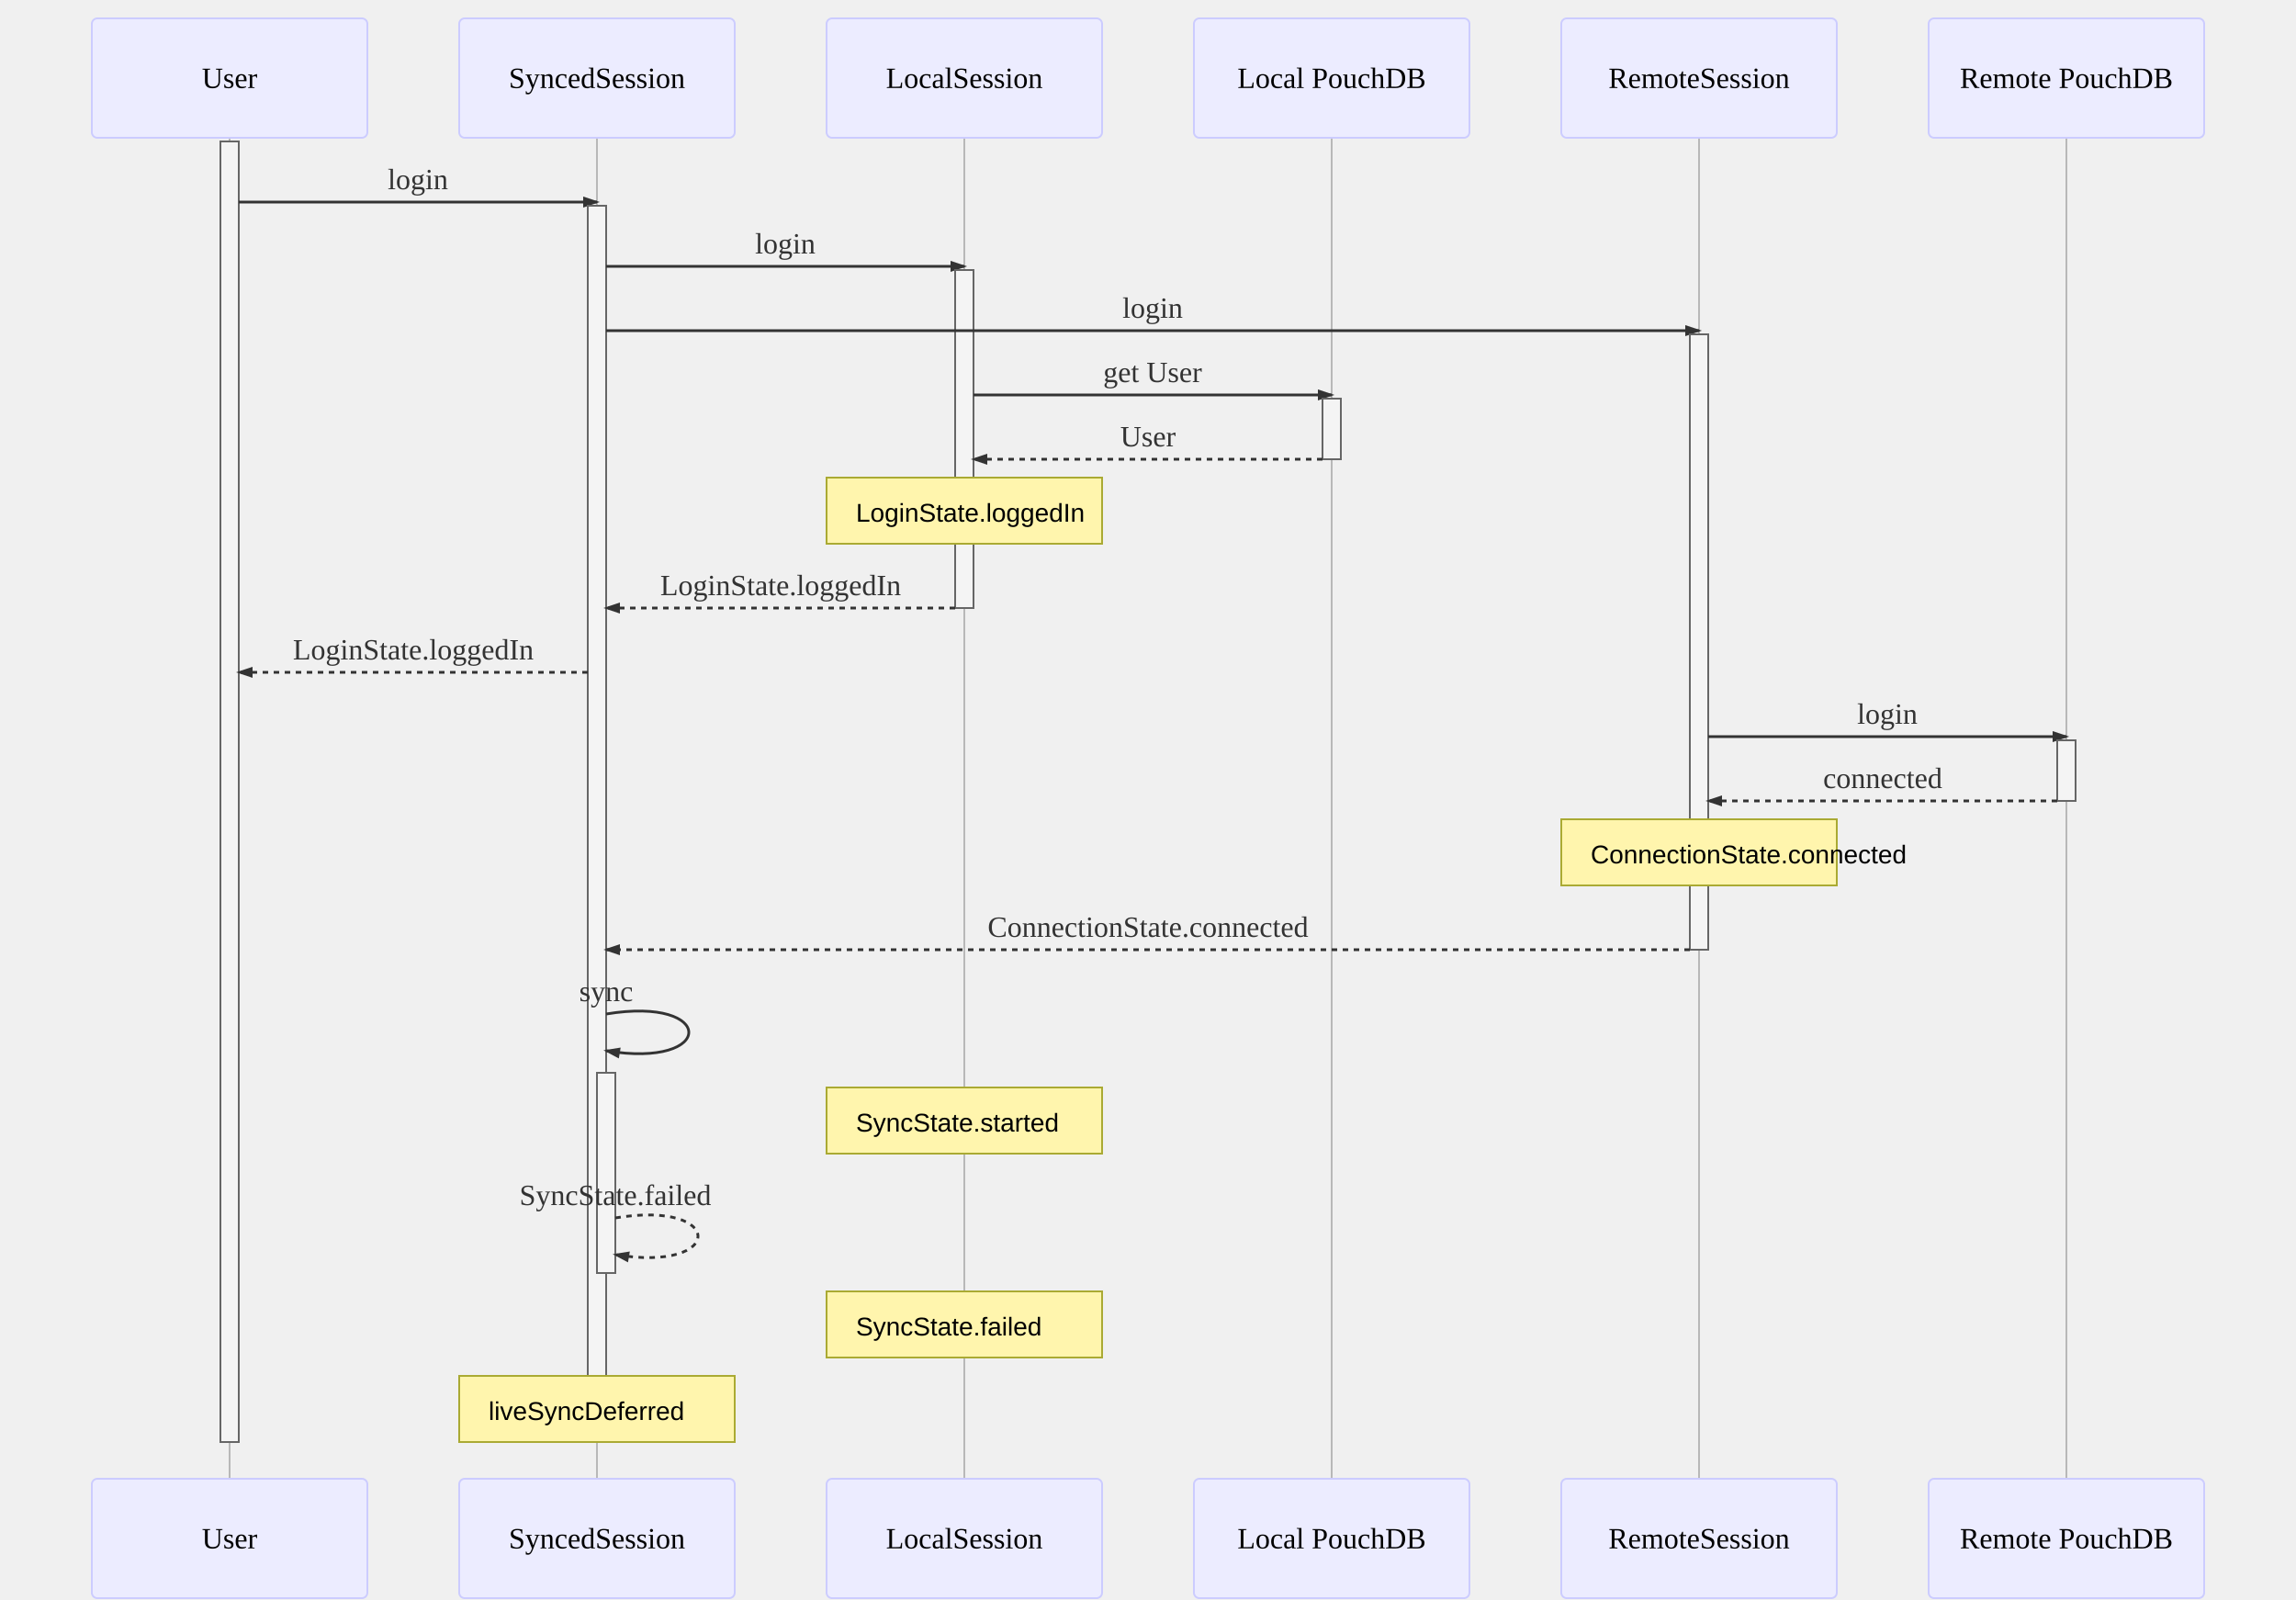
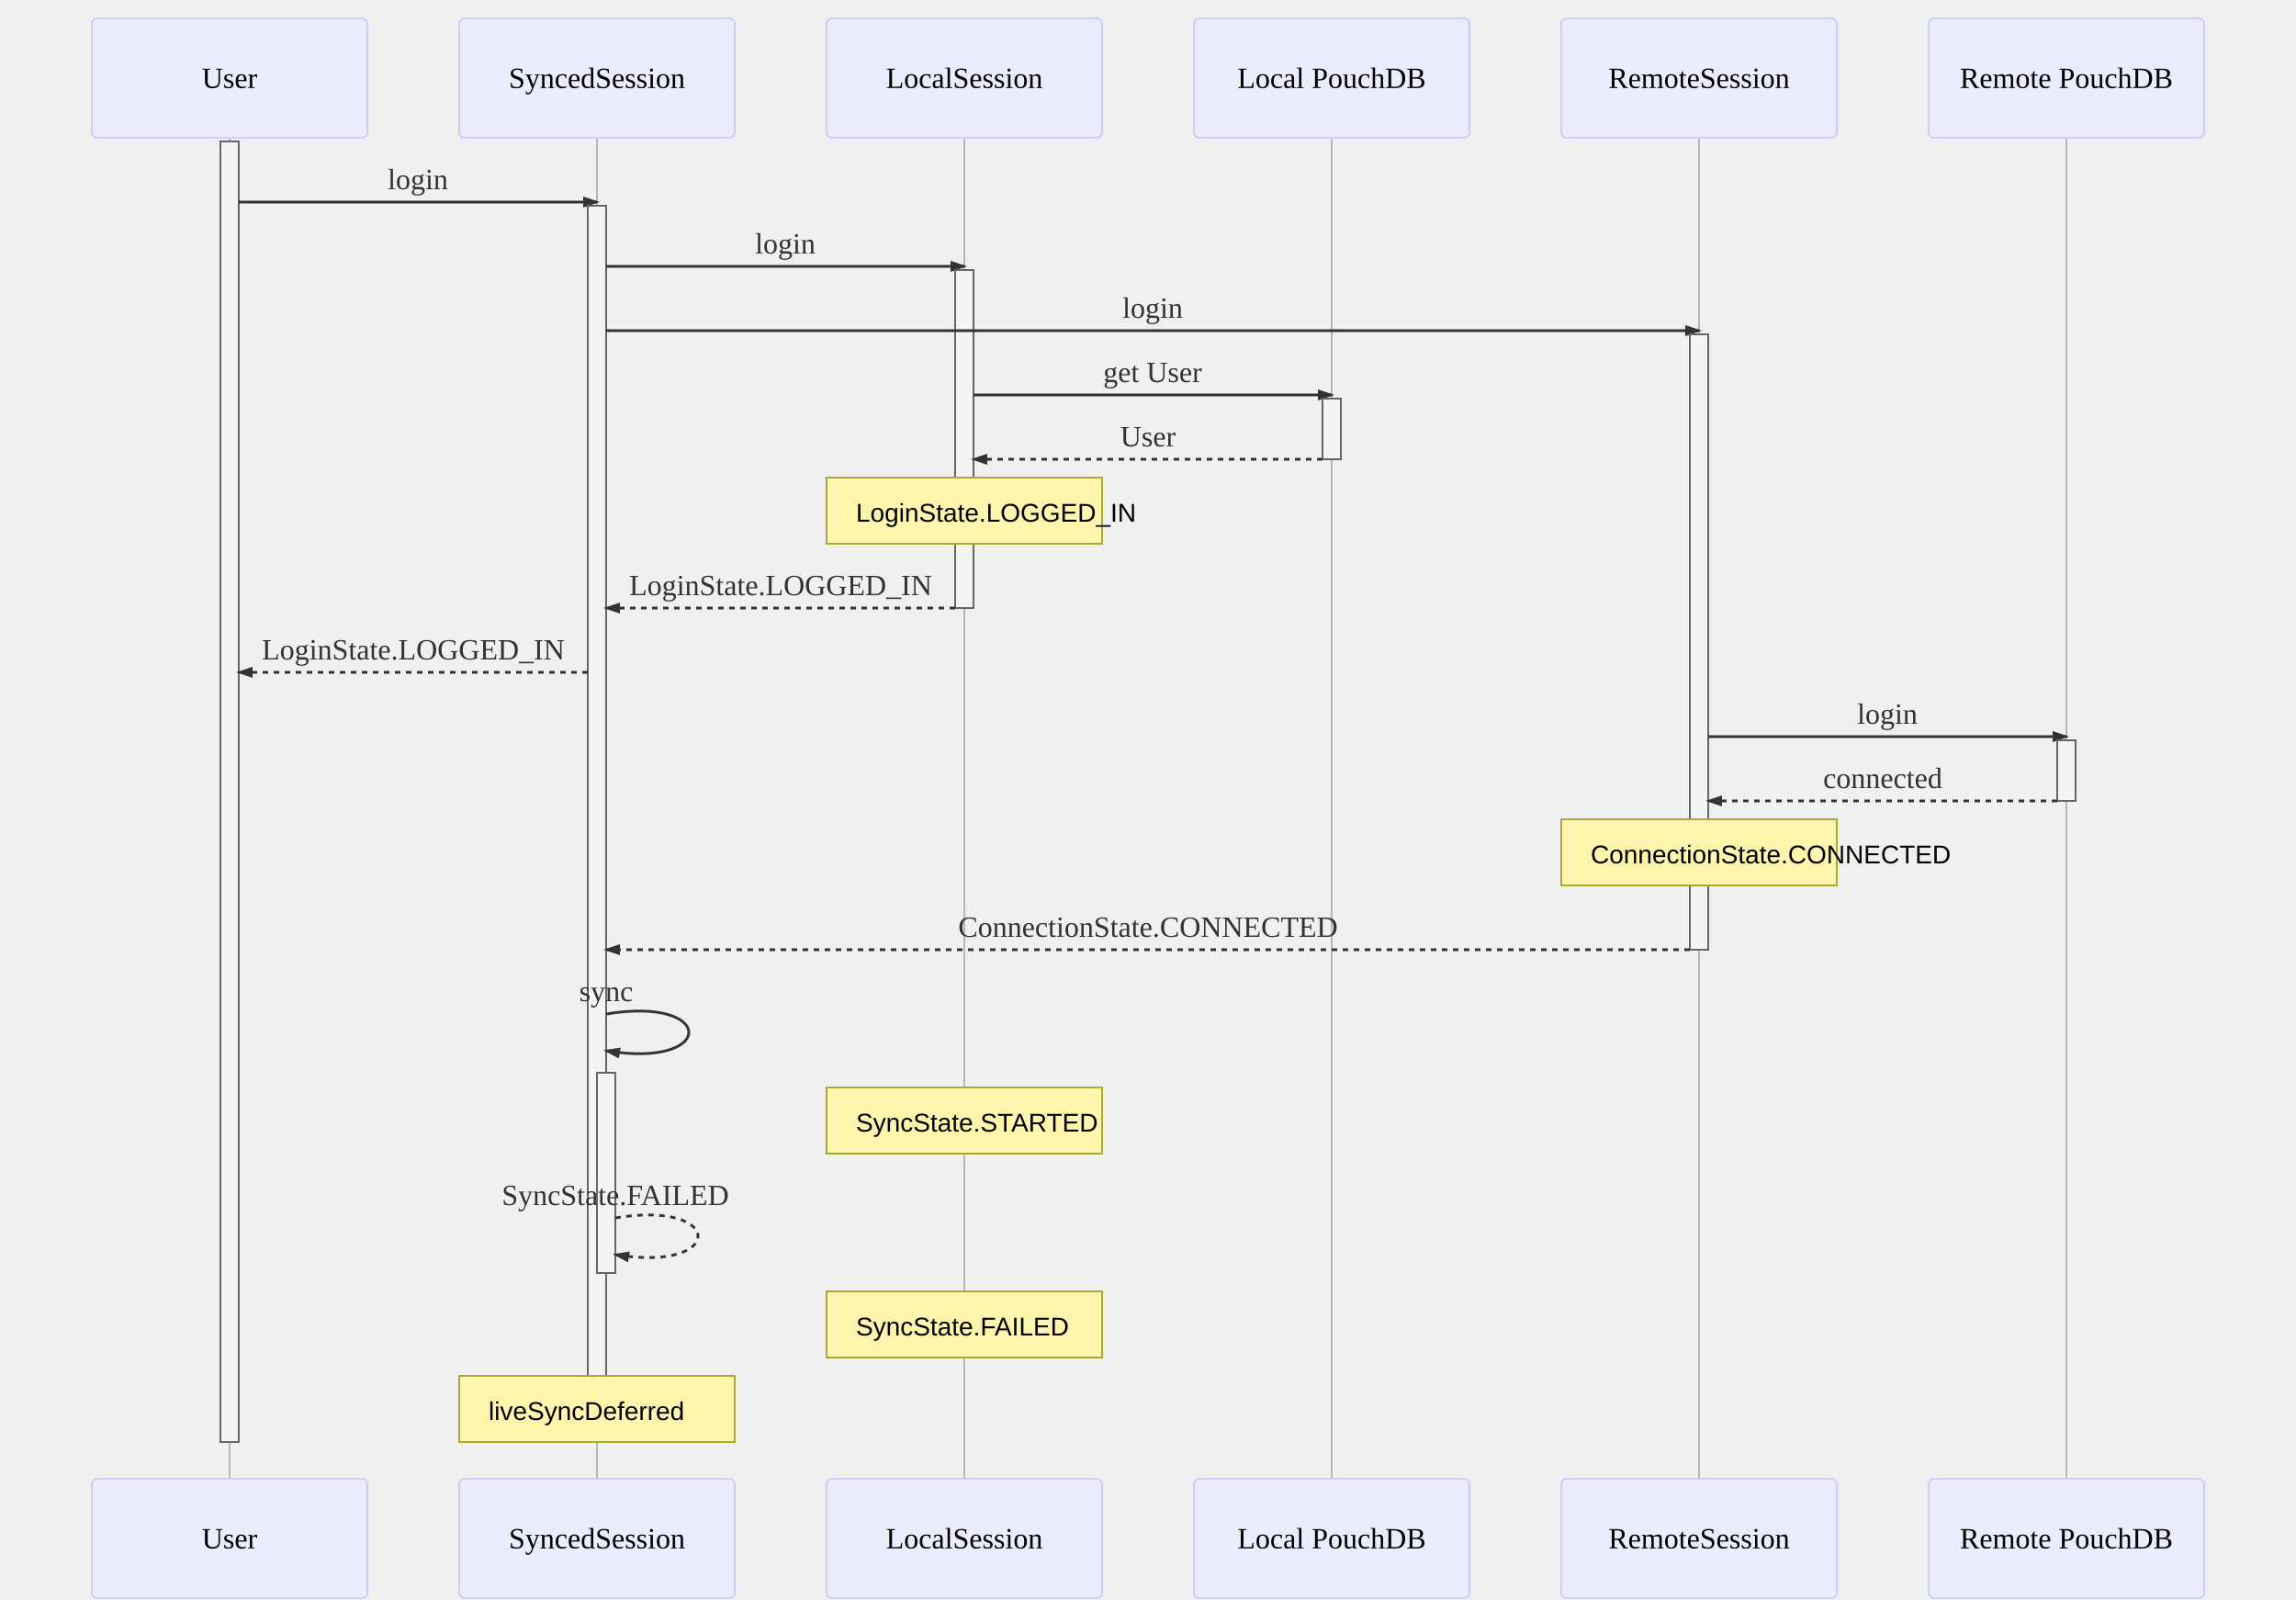
<svg xmlns="http://www.w3.org/2000/svg" id="mermaid-1564681189816" width="100%" height="100%" style="max-width:1250px;" viewBox="-50 -10 1250 871">
  <style>#mermaid-1564681189816 .label{font-family:trebuchet ms,verdana,arial;color:#333}#mermaid-1564681189816 .node circle,#mermaid-1564681189816 .node ellipse,#mermaid-1564681189816 .node polygon,#mermaid-1564681189816 .node rect{fill:#ececff;stroke:#9370db;stroke-width:1px}#mermaid-1564681189816 .node.clickable{cursor:pointer}#mermaid-1564681189816 .arrowheadPath{fill:#333}#mermaid-1564681189816 .edgePath .path{stroke:#333;stroke-width:1.5px}#mermaid-1564681189816 .edgeLabel{background-color:#e8e8e8}#mermaid-1564681189816 .cluster rect{fill:#ffffde!important;stroke:#aa3!important;stroke-width:1px!important}#mermaid-1564681189816 .cluster text{fill:#333}#mermaid-1564681189816 div.mermaidTooltip{position:absolute;text-align:center;max-width:200px;padding:2px;font-family:trebuchet ms,verdana,arial;font-size:12px;background:#ffffde;border:1px solid #aa3;border-radius:2px;pointer-events:none;z-index:100}#mermaid-1564681189816 .actor{stroke:#ccf;fill:#ececff}#mermaid-1564681189816 text.actor{fill:#000;stroke:none}#mermaid-1564681189816 .actor-line{stroke:grey}#mermaid-1564681189816 .messageLine0{marker-end:"url(#arrowhead)"}#mermaid-1564681189816 .messageLine0,#mermaid-1564681189816 .messageLine1{stroke-width:1.5;stroke-dasharray:"2 2";stroke:#333}#mermaid-1564681189816 #arrowhead{fill:#333}#mermaid-1564681189816 #crosshead path{fill:#333!important;stroke:#333!important}#mermaid-1564681189816 .messageText{fill:#333;stroke:none}#mermaid-1564681189816 .labelBox{stroke:#ccf;fill:#ececff}#mermaid-1564681189816 .labelText,#mermaid-1564681189816 .loopText{fill:#000;stroke:none}#mermaid-1564681189816 .loopLine{stroke-width:2;stroke-dasharray:"2 2";marker-end:"url(#arrowhead)";stroke:#ccf}#mermaid-1564681189816 .note{stroke:#aa3;fill:#fff5ad}#mermaid-1564681189816 .noteText{fill:#000;stroke:none;font-family:trebuchet ms,verdana,arial;font-size:14px}#mermaid-1564681189816 .section{stroke:none;opacity:.2}#mermaid-1564681189816 .section0{fill:rgba(102,102,255,.49)}#mermaid-1564681189816 .section2{fill:#fff400}#mermaid-1564681189816 .section1,#mermaid-1564681189816 .section3{fill:#fff;opacity:.2}#mermaid-1564681189816 .sectionTitle0,#mermaid-1564681189816 .sectionTitle1,#mermaid-1564681189816 .sectionTitle2,#mermaid-1564681189816 .sectionTitle3{fill:#333}#mermaid-1564681189816 .sectionTitle{text-anchor:start;font-size:11px;text-height:14px}#mermaid-1564681189816 .grid .tick{stroke:#d3d3d3;opacity:.3;shape-rendering:crispEdges}#mermaid-1564681189816 .grid path{stroke-width:0}#mermaid-1564681189816 .today{fill:none;stroke:red;stroke-width:2px}#mermaid-1564681189816 .task{stroke-width:2}#mermaid-1564681189816 .taskText{text-anchor:middle;font-size:11px}#mermaid-1564681189816 .taskTextOutsideRight{fill:#000;text-anchor:start;font-size:11px}#mermaid-1564681189816 .taskTextOutsideLeft{fill:#000;text-anchor:end;font-size:11px}#mermaid-1564681189816 .taskText0,#mermaid-1564681189816 .taskText1,#mermaid-1564681189816 .taskText2,#mermaid-1564681189816 .taskText3{fill:#fff}#mermaid-1564681189816 .task0,#mermaid-1564681189816 .task1,#mermaid-1564681189816 .task2,#mermaid-1564681189816 .task3{fill:#8a90dd;stroke:#534fbc}#mermaid-1564681189816 .taskTextOutside0,#mermaid-1564681189816 .taskTextOutside1,#mermaid-1564681189816 .taskTextOutside2,#mermaid-1564681189816 .taskTextOutside3{fill:#000}#mermaid-1564681189816 .active0,#mermaid-1564681189816 .active1,#mermaid-1564681189816 .active2,#mermaid-1564681189816 .active3{fill:#bfc7ff;stroke:#534fbc}#mermaid-1564681189816 .activeText0,#mermaid-1564681189816 .activeText1,#mermaid-1564681189816 .activeText2,#mermaid-1564681189816 .activeText3{fill:#000!important}#mermaid-1564681189816 .done0,#mermaid-1564681189816 .done1,#mermaid-1564681189816 .done2,#mermaid-1564681189816 .done3{stroke:grey;fill:#d3d3d3;stroke-width:2}#mermaid-1564681189816 .doneText0,#mermaid-1564681189816 .doneText1,#mermaid-1564681189816 .doneText2,#mermaid-1564681189816 .doneText3{fill:#000!important}#mermaid-1564681189816 .crit0,#mermaid-1564681189816 .crit1,#mermaid-1564681189816 .crit2,#mermaid-1564681189816 .crit3{stroke:#f88;fill:red;stroke-width:2}#mermaid-1564681189816 .activeCrit0,#mermaid-1564681189816 .activeCrit1,#mermaid-1564681189816 .activeCrit2,#mermaid-1564681189816 .activeCrit3{stroke:#f88;fill:#bfc7ff;stroke-width:2}#mermaid-1564681189816 .doneCrit0,#mermaid-1564681189816 .doneCrit1,#mermaid-1564681189816 .doneCrit2,#mermaid-1564681189816 .doneCrit3{stroke:#f88;fill:#d3d3d3;stroke-width:2;cursor:pointer;shape-rendering:crispEdges}#mermaid-1564681189816 .activeCritText0,#mermaid-1564681189816 .activeCritText1,#mermaid-1564681189816 .activeCritText2,#mermaid-1564681189816 .activeCritText3,#mermaid-1564681189816 .doneCritText0,#mermaid-1564681189816 .doneCritText1,#mermaid-1564681189816 .doneCritText2,#mermaid-1564681189816 .doneCritText3{fill:#000!important}#mermaid-1564681189816 .titleText{text-anchor:middle;font-size:18px;fill:#000}#mermaid-1564681189816 g.classGroup text{fill:#9370db;stroke:none;font-family:trebuchet ms,verdana,arial;font-size:10px}#mermaid-1564681189816 g.classGroup rect{fill:#ececff;stroke:#9370db}#mermaid-1564681189816 g.classGroup line{stroke:#9370db;stroke-width:1}#mermaid-1564681189816 .classLabel .box{stroke:none;stroke-width:0;fill:#ececff;opacity:.5}#mermaid-1564681189816 .classLabel .label{fill:#9370db;font-size:10px}#mermaid-1564681189816 .relation{stroke:#9370db;stroke-width:1;fill:none}#mermaid-1564681189816 #compositionEnd,#mermaid-1564681189816 #compositionStart{fill:#9370db;stroke:#9370db;stroke-width:1}#mermaid-1564681189816 #aggregationEnd,#mermaid-1564681189816 #aggregationStart{fill:#ececff;stroke:#9370db;stroke-width:1}#mermaid-1564681189816 #dependencyEnd,#mermaid-1564681189816 #dependencyStart,#mermaid-1564681189816 #extensionEnd,#mermaid-1564681189816 #extensionStart{fill:#9370db;stroke:#9370db;stroke-width:1}#mermaid-1564681189816 .branch-label,#mermaid-1564681189816 .commit-id,#mermaid-1564681189816 .commit-msg{fill:#d3d3d3;color:#d3d3d3}</style>
  <style>#mermaid-1564681189816 {
    color: rgb(0, 0, 0);
    font: normal normal 400 normal 16px / normal "Times New Roman";
  }</style>
  <g />
  <g>
    <line id="actor0" x1="75" y1="5" x2="75" y2="860" class="actor-line" stroke-width="0.5px" stroke="#999" />
    <rect x="0" y="0" fill="#eaeaea" stroke="#666" width="150" height="65" rx="3" ry="3" class="actor" />
    <text x="75" y="32.5" dominant-baseline="central" alignment-baseline="central" class="actor" style="text-anchor: middle;">
      <tspan x="75" dy="0">User</tspan>
    </text>
  </g>
  <g>
    <line id="actor1" x1="275" y1="5" x2="275" y2="860" class="actor-line" stroke-width="0.5px" stroke="#999" />
    <rect x="200" y="0" fill="#eaeaea" stroke="#666" width="150" height="65" rx="3" ry="3" class="actor" />
    <text x="275" y="32.5" dominant-baseline="central" alignment-baseline="central" class="actor" style="text-anchor: middle;">
      <tspan x="275" dy="0">SyncedSession</tspan>
    </text>
  </g>
  <g>
    <line id="actor2" x1="475" y1="5" x2="475" y2="860" class="actor-line" stroke-width="0.5px" stroke="#999" />
    <rect x="400" y="0" fill="#eaeaea" stroke="#666" width="150" height="65" rx="3" ry="3" class="actor" />
    <text x="475" y="32.5" dominant-baseline="central" alignment-baseline="central" class="actor" style="text-anchor: middle;">
      <tspan x="475" dy="0">LocalSession</tspan>
    </text>
  </g>
  <g>
    <line id="actor3" x1="675" y1="5" x2="675" y2="860" class="actor-line" stroke-width="0.5px" stroke="#999" />
    <rect x="600" y="0" fill="#eaeaea" stroke="#666" width="150" height="65" rx="3" ry="3" class="actor" />
    <text x="675" y="32.5" dominant-baseline="central" alignment-baseline="central" class="actor" style="text-anchor: middle;">
      <tspan x="675" dy="0">Local PouchDB</tspan>
    </text>
  </g>
  <g>
    <line id="actor4" x1="875" y1="5" x2="875" y2="860" class="actor-line" stroke-width="0.5px" stroke="#999" />
    <rect x="800" y="0" fill="#eaeaea" stroke="#666" width="150" height="65" rx="3" ry="3" class="actor" />
    <text x="875" y="32.5" dominant-baseline="central" alignment-baseline="central" class="actor" style="text-anchor: middle;">
      <tspan x="875" dy="0">RemoteSession</tspan>
    </text>
  </g>
  <g>
    <line id="actor5" x1="1075" y1="5" x2="1075" y2="860" class="actor-line" stroke-width="0.5px" stroke="#999" />
    <rect x="1000" y="0" fill="#eaeaea" stroke="#666" width="150" height="65" rx="3" ry="3" class="actor" />
    <text x="1075" y="32.5" dominant-baseline="central" alignment-baseline="central" class="actor" style="text-anchor: middle;">
      <tspan x="1075" dy="0">Remote PouchDB</tspan>
    </text>
  </g>
  <defs>
    <marker id="arrowhead" refX="5" refY="2" markerWidth="6" markerHeight="4" orient="auto">
      <path d="M 0,0 V 4 L6,2 Z" />
    </marker>
  </defs>
  <defs>
    <marker id="crosshead" markerWidth="15" markerHeight="8" orient="auto" refX="16" refY="4">
      <path fill="black" stroke="#000000" stroke-width="1px" d="M 9,2 V 6 L16,4 Z" style="stroke-dasharray: 0, 0;" />
      <path fill="none" stroke="#000000" stroke-width="1px" d="M 0,1 L 6,7 M 6,1 L 0,7" style="stroke-dasharray: 0, 0;" />
    </marker>
  </defs>
  <g>
    <rect x="70" y="67" fill="#f4f4f4" stroke="#666" width="10" height="708" rx="0" ry="0" />
  </g>
  <g>
    <text x="177.5" y="93" class="messageText" style="text-anchor: middle;">login</text>
    <line x1="80" y1="100" x2="275" y2="100" class="messageLine0" stroke-width="2" stroke="black" marker-end="url(#arrowhead)" style="fill: none;" />
  </g>
  <g>
    <rect x="270" y="102" fill="#f4f4f4" stroke="#666" width="10" height="673" rx="0" ry="0" />
  </g>
  <g>
    <text x="377.5" y="128" class="messageText" style="text-anchor: middle;">login</text>
    <line x1="280" y1="135" x2="475" y2="135" class="messageLine0" stroke-width="2" stroke="black" marker-end="url(#arrowhead)" style="fill: none;" />
  </g>
  <g>
    <rect x="470" y="137" fill="#f4f4f4" stroke="#666" width="10" height="184" rx="0" ry="0" />
  </g>
  <g>
    <text x="577.5" y="163" class="messageText" style="text-anchor: middle;">login</text>
    <line x1="280" y1="170" x2="875" y2="170" class="messageLine0" stroke-width="2" stroke="black" marker-end="url(#arrowhead)" style="fill: none;" />
  </g>
  <g>
    <rect x="870" y="172" fill="#f4f4f4" stroke="#666" width="10" height="335" rx="0" ry="0" />
  </g>
  <g>
    <text x="577.5" y="198" class="messageText" style="text-anchor: middle;">get User</text>
    <line x1="480" y1="205" x2="675" y2="205" class="messageLine0" stroke-width="2" stroke="black" marker-end="url(#arrowhead)" style="fill: none;" />
  </g>
  <g>
    <rect x="670" y="207" fill="#f4f4f4" stroke="#666" width="10" height="33" rx="0" ry="0" />
  </g>
  <g>
    <text x="575" y="233" class="messageText" style="text-anchor: middle;">User</text>
    <line x1="670" y1="240" x2="480" y2="240" class="messageLine1" stroke-width="2" stroke="black" marker-end="url(#arrowhead)" style="stroke-dasharray: 3, 3; fill: none;" />
  </g>
  <g>
    <rect x="400" y="250" fill="#EDF2AE" stroke="#666" width="150" height="36" rx="0" ry="0" class="note" />
    <text x="396" y="274" fill="black" class="noteText">
-       <tspan x="416" fill="black">LoginState.loggedIn</tspan>
+       <tspan x="416" fill="black">LoginState.LOGGED_IN</tspan>
    </text>
  </g>
  <g>
-     <text x="375" y="314" class="messageText" style="text-anchor: middle;">LoginState.loggedIn</text>
+     <text x="375" y="314" class="messageText" style="text-anchor: middle;">LoginState.LOGGED_IN</text>
    <line x1="470" y1="321" x2="280" y2="321" class="messageLine1" stroke-width="2" stroke="black" marker-end="url(#arrowhead)" style="stroke-dasharray: 3, 3; fill: none;" />
  </g>
  <g>
-     <text x="175" y="349" class="messageText" style="text-anchor: middle;">LoginState.loggedIn</text>
+     <text x="175" y="349" class="messageText" style="text-anchor: middle;">LoginState.LOGGED_IN</text>
    <line x1="270" y1="356" x2="80" y2="356" class="messageLine1" stroke-width="2" stroke="black" marker-end="url(#arrowhead)" style="stroke-dasharray: 3, 3; fill: none;" />
  </g>
  <g>
    <text x="977.5" y="384" class="messageText" style="text-anchor: middle;">login</text>
    <line x1="880" y1="391" x2="1075" y2="391" class="messageLine0" stroke-width="2" stroke="black" marker-end="url(#arrowhead)" style="fill: none;" />
  </g>
  <g>
    <rect x="1070" y="393" fill="#f4f4f4" stroke="#666" width="10" height="33" rx="0" ry="0" />
  </g>
  <g>
    <text x="975" y="419" class="messageText" style="text-anchor: middle;">connected</text>
    <line x1="1070" y1="426" x2="880" y2="426" class="messageLine1" stroke-width="2" stroke="black" marker-end="url(#arrowhead)" style="stroke-dasharray: 3, 3; fill: none;" />
  </g>
  <g>
    <rect x="800" y="436" fill="#EDF2AE" stroke="#666" width="150" height="36" rx="0" ry="0" class="note" />
    <text x="796" y="460" fill="black" class="noteText">
-       <tspan x="816" fill="black">ConnectionState.connected</tspan>
+       <tspan x="816" fill="black">ConnectionState.CONNECTED</tspan>
    </text>
  </g>
  <g>
-     <text x="575" y="500" class="messageText" style="text-anchor: middle;">ConnectionState.connected</text>
+     <text x="575" y="500" class="messageText" style="text-anchor: middle;">ConnectionState.CONNECTED</text>
    <line x1="870" y1="507" x2="280" y2="507" class="messageLine1" stroke-width="2" stroke="black" marker-end="url(#arrowhead)" style="stroke-dasharray: 3, 3; fill: none;" />
  </g>
  <g>
    <text x="280" y="535" class="messageText" style="text-anchor: middle;">sync</text>
    <path d="M 280,542 C 340,532 340,572 280,562" class="messageLine0" stroke-width="2" stroke="black" marker-end="url(#arrowhead)" style="fill: none;" />
  </g>
  <g>
    <rect x="275" y="574" fill="#f4f4f4" stroke="#666" width="10" height="109" rx="0" ry="0" />
  </g>
  <g>
    <rect x="400" y="582" fill="#EDF2AE" stroke="#666" width="150" height="36" rx="0" ry="0" class="note" />
    <text x="396" y="606" fill="black" class="noteText">
-       <tspan x="416" fill="black">SyncState.started</tspan>
+       <tspan x="416" fill="black">SyncState.STARTED</tspan>
    </text>
  </g>
  <g>
-     <text x="285" y="646" class="messageText" style="text-anchor: middle;">SyncState.failed</text>
+     <text x="285" y="646" class="messageText" style="text-anchor: middle;">SyncState.FAILED</text>
    <path d="M 285,653 C 345,643 345,683 285,673" class="messageLine1" stroke-width="2" stroke="black" marker-end="url(#arrowhead)" style="stroke-dasharray: 3, 3; fill: none;" />
  </g>
  <g>
    <rect x="400" y="693" fill="#EDF2AE" stroke="#666" width="150" height="36" rx="0" ry="0" class="note" />
    <text x="396" y="717" fill="black" class="noteText">
-       <tspan x="416" fill="black">SyncState.failed</tspan>
+       <tspan x="416" fill="black">SyncState.FAILED</tspan>
    </text>
  </g>
  <g>
    <rect x="200" y="739" fill="#EDF2AE" stroke="#666" width="150" height="36" rx="0" ry="0" class="note" />
    <text x="196" y="763" fill="black" class="noteText">
      <tspan x="216" fill="black">liveSyncDeferred</tspan>
    </text>
  </g>
  <g>
    <rect x="0" y="795" fill="#eaeaea" stroke="#666" width="150" height="65" rx="3" ry="3" class="actor" />
    <text x="75" y="827.5" dominant-baseline="central" alignment-baseline="central" class="actor" style="text-anchor: middle;">
      <tspan x="75" dy="0">User</tspan>
    </text>
  </g>
  <g>
    <rect x="200" y="795" fill="#eaeaea" stroke="#666" width="150" height="65" rx="3" ry="3" class="actor" />
    <text x="275" y="827.5" dominant-baseline="central" alignment-baseline="central" class="actor" style="text-anchor: middle;">
      <tspan x="275" dy="0">SyncedSession</tspan>
    </text>
  </g>
  <g>
    <rect x="400" y="795" fill="#eaeaea" stroke="#666" width="150" height="65" rx="3" ry="3" class="actor" />
    <text x="475" y="827.5" dominant-baseline="central" alignment-baseline="central" class="actor" style="text-anchor: middle;">
      <tspan x="475" dy="0">LocalSession</tspan>
    </text>
  </g>
  <g>
    <rect x="600" y="795" fill="#eaeaea" stroke="#666" width="150" height="65" rx="3" ry="3" class="actor" />
    <text x="675" y="827.5" dominant-baseline="central" alignment-baseline="central" class="actor" style="text-anchor: middle;">
      <tspan x="675" dy="0">Local PouchDB</tspan>
    </text>
  </g>
  <g>
    <rect x="800" y="795" fill="#eaeaea" stroke="#666" width="150" height="65" rx="3" ry="3" class="actor" />
    <text x="875" y="827.5" dominant-baseline="central" alignment-baseline="central" class="actor" style="text-anchor: middle;">
      <tspan x="875" dy="0">RemoteSession</tspan>
    </text>
  </g>
  <g>
    <rect x="1000" y="795" fill="#eaeaea" stroke="#666" width="150" height="65" rx="3" ry="3" class="actor" />
    <text x="1075" y="827.5" dominant-baseline="central" alignment-baseline="central" class="actor" style="text-anchor: middle;">
      <tspan x="1075" dy="0">Remote PouchDB</tspan>
    </text>
  </g>
</svg>
